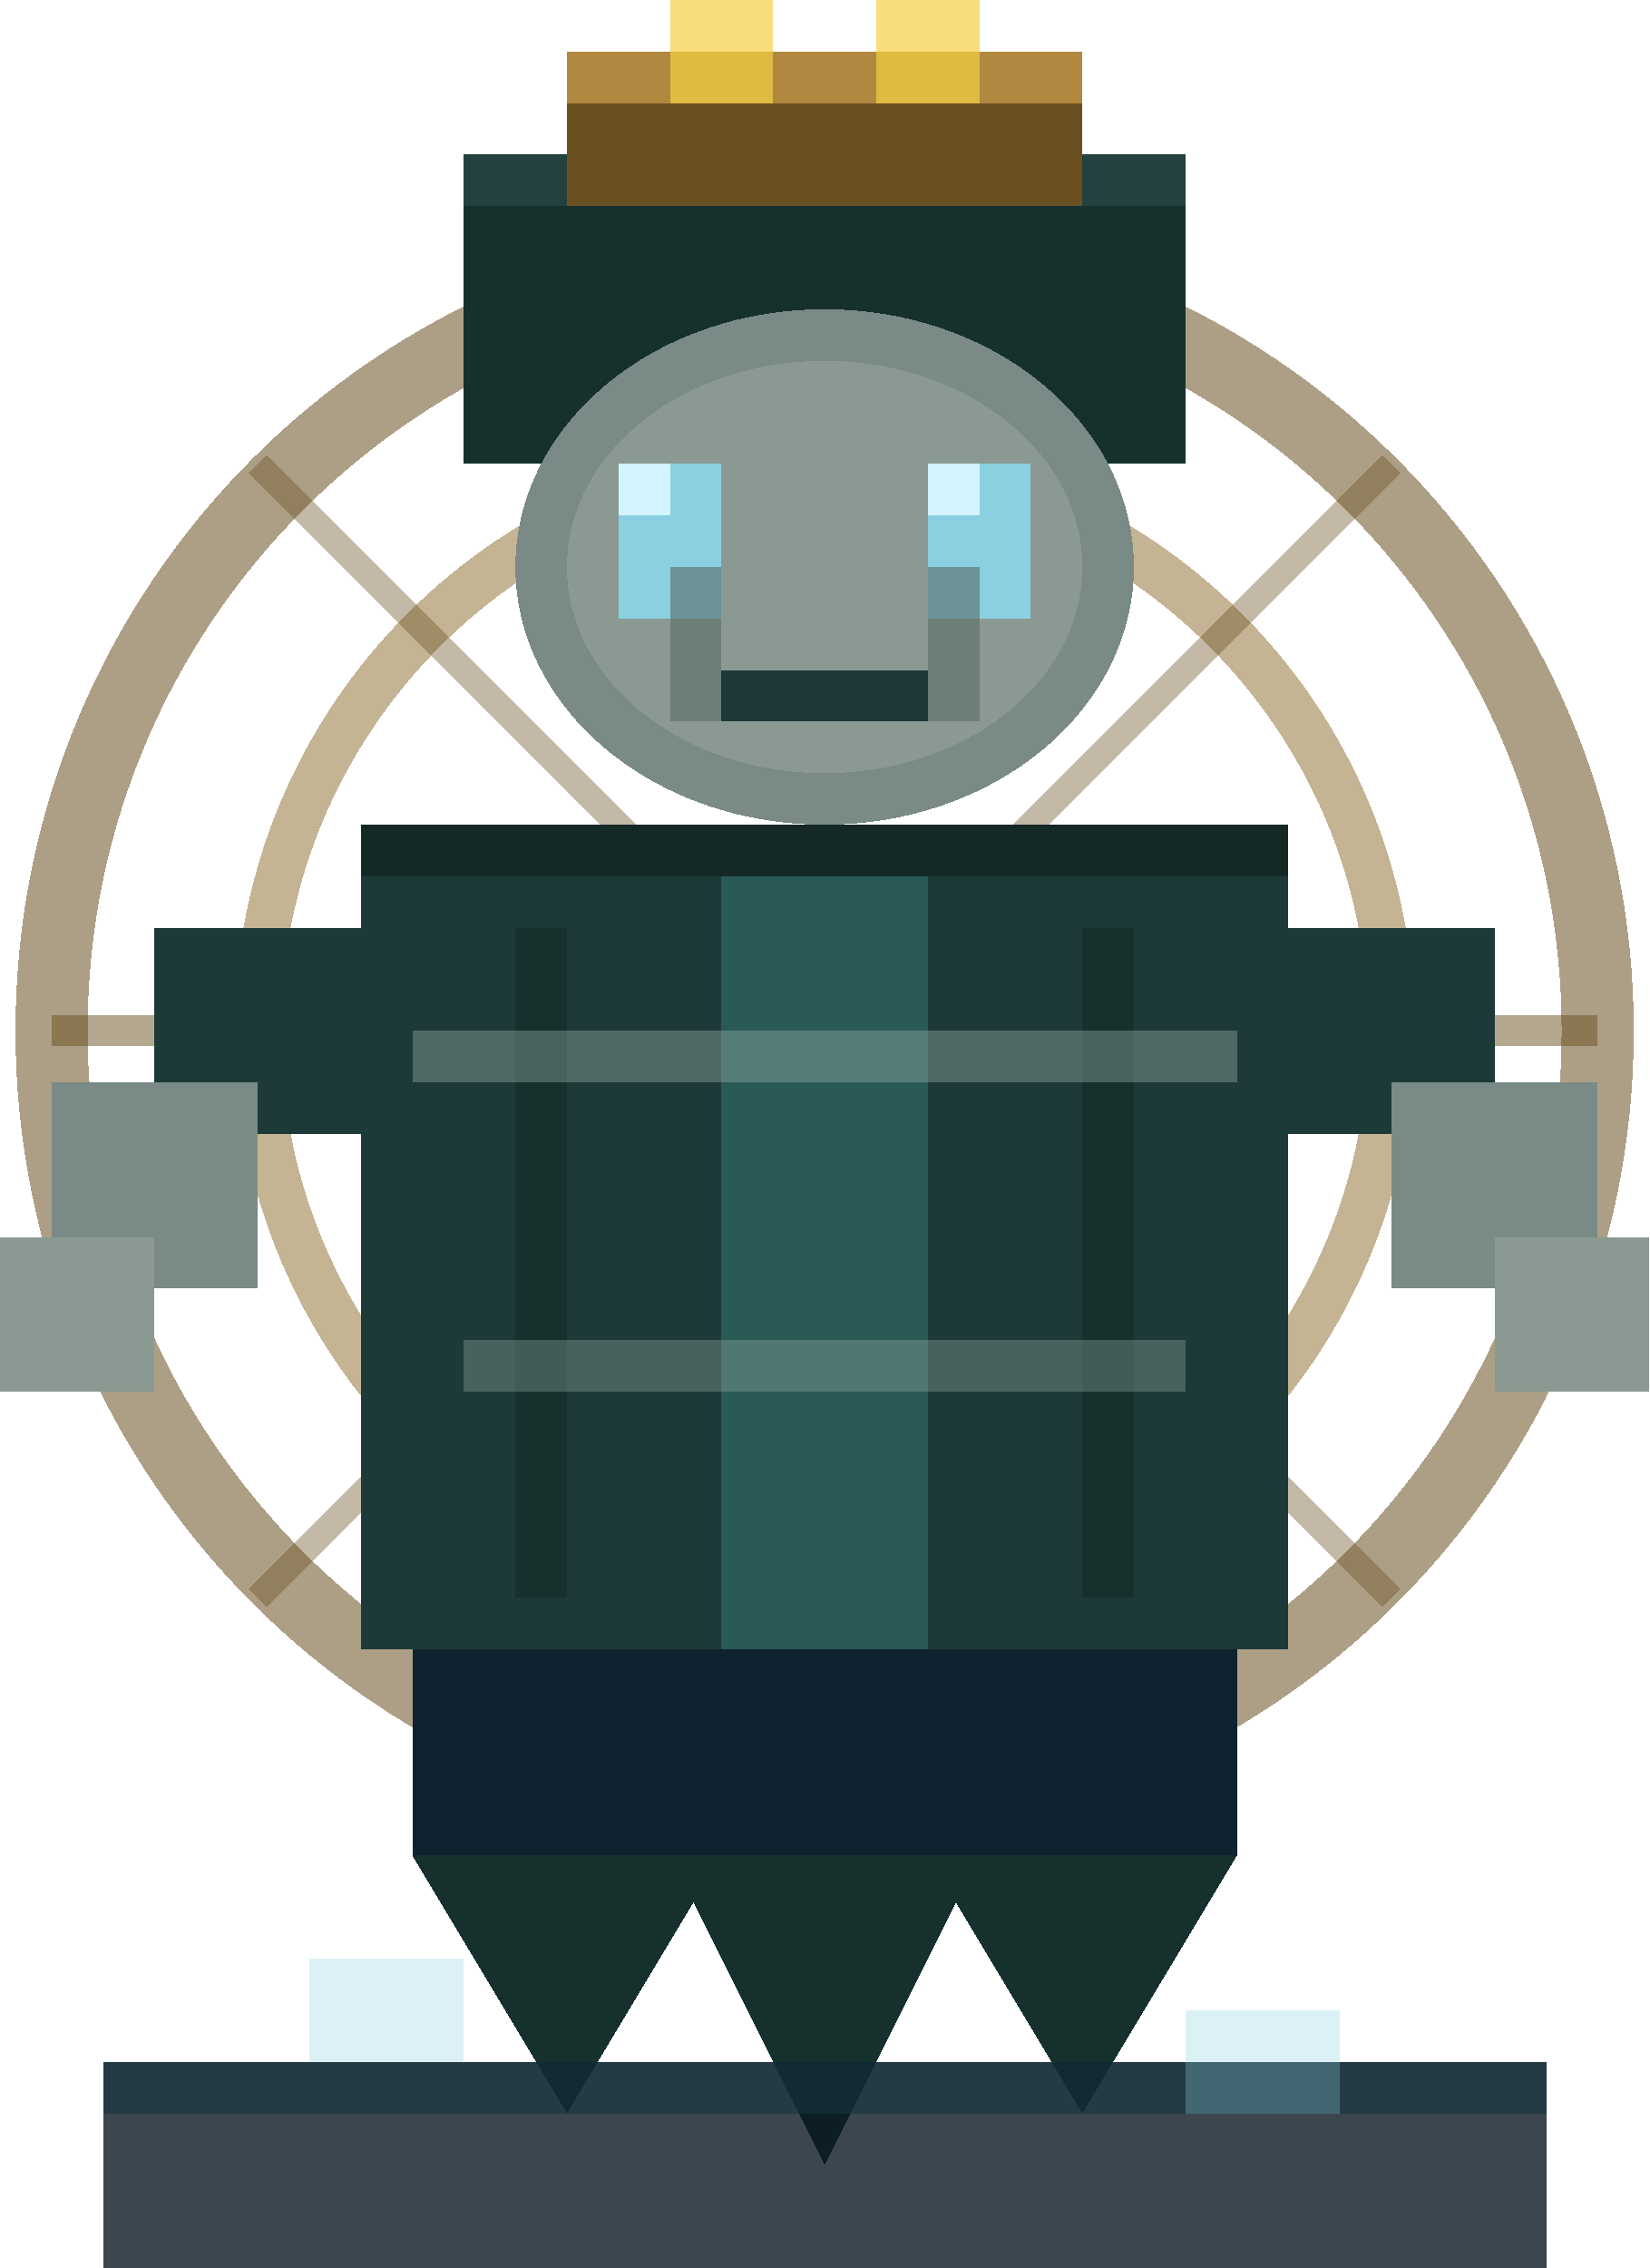
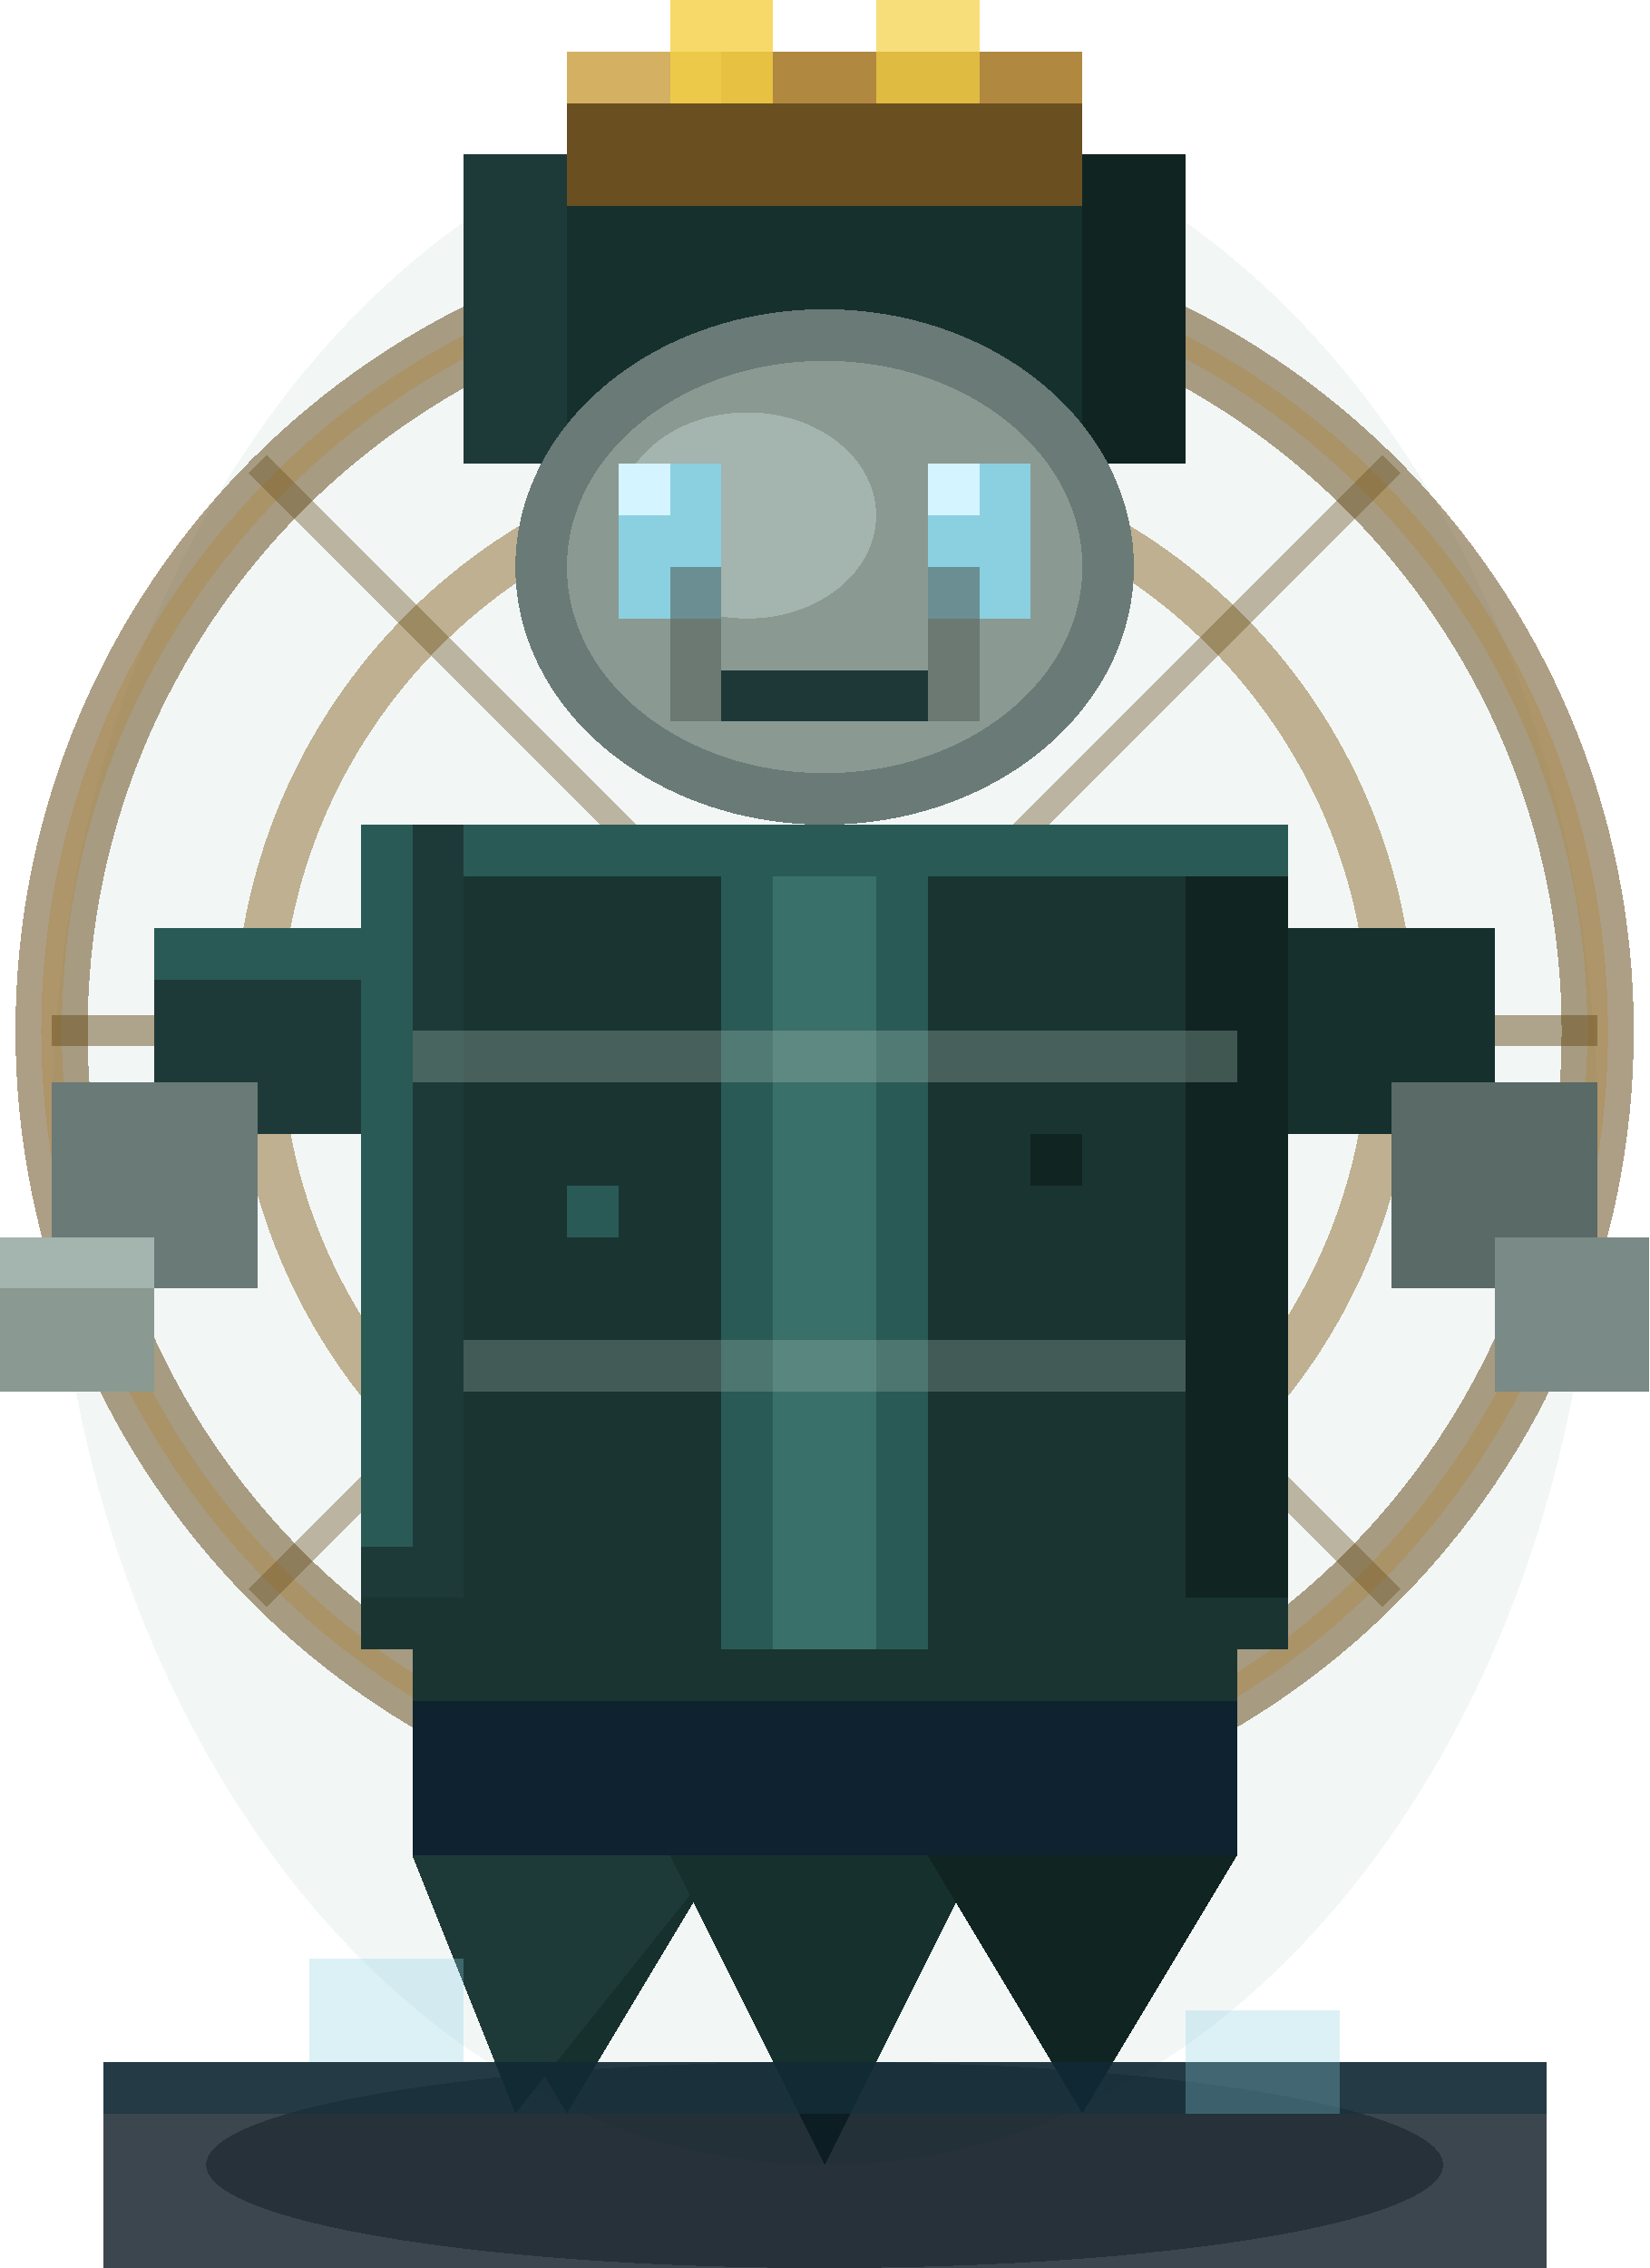
<svg xmlns="http://www.w3.org/2000/svg" viewBox="0 0 32 44" shape-rendering="crispEdges" preserveAspectRatio="xMidYMax meet" aria-label="The Drowned Custodian">
+   <ellipse cx="16" cy="22" rx="15" ry="20" fill="#3a8278" opacity="0.07" />
+   <ellipse cx="16" cy="42" rx="12" ry="2" fill="#000" opacity="0.42" />
  <circle cx="16" cy="20" r="15" fill="none" stroke="#6a5020" stroke-width="1.4" opacity="0.55" />
+   <circle cx="16" cy="20" r="15" fill="none" stroke="#b08840" stroke-width="0.4" opacity="0.4" />
  <circle cx="16" cy="20" r="11" fill="none" stroke="#8a6a2a" stroke-width="0.9" opacity="0.5" />
  <line x1="16" y1="5" x2="16" y2="35" stroke="#6a5020" stroke-width="0.6" opacity="0.5" />
  <line x1="1" y1="20" x2="31" y2="20" stroke="#6a5020" stroke-width="0.6" opacity="0.5" />
  <line x1="5" y1="9" x2="27" y2="31" stroke="#6a5020" stroke-width="0.5" opacity="0.4" />
  <line x1="27" y1="9" x2="5" y2="31" stroke="#6a5020" stroke-width="0.5" opacity="0.4" />
  <circle cx="16" cy="20" r="3" fill="#5a4418" opacity="0.7" />
  <rect x="9" y="3" width="14" height="6" fill="#16302e" />
-   <rect x="9" y="3" width="14" height="1" fill="#23413e" />
+   <rect x="9" y="3" width="14" height="1" fill="#2a5a56" />
+   <rect x="9" y="3" width="2" height="6" fill="#1e3a38" />
+   <rect x="21" y="3" width="2" height="6" fill="#102422" />
  <rect x="11" y="1" width="10" height="3" fill="#6a5020" />
  <rect x="11" y="1" width="10" height="1" fill="#b08840" />
-   <rect x="13" y="0" width="2" height="2" fill="#f4d042" opacity="0.7" />
+   <rect x="11" y="1" width="3" height="1" fill="#d4b062" />
+   <rect x="13" y="0" width="2" height="2" fill="#f4d042" opacity="0.8" />
  <rect x="17" y="0" width="2" height="2" fill="#f4d042" opacity="0.7" />
-   <ellipse cx="16" cy="11" rx="6" ry="5" fill="#7a8a86" />
+   <ellipse cx="16" cy="11" rx="6" ry="5" fill="#6a7a76" />
  <ellipse cx="16" cy="11" rx="5" ry="4" fill="#8a9a92" />
+   <ellipse cx="14.5" cy="10" rx="2.5" ry="2" fill="#a4b4ae" />
  <rect x="12" y="9" width="2" height="3" fill="#8ad0e0" />
  <rect x="18" y="9" width="2" height="3" fill="#8ad0e0" />
  <rect x="12" y="9" width="1" height="1" fill="#d4f4ff" />
  <rect x="18" y="9" width="1" height="1" fill="#d4f4ff" />
  <rect x="14" y="13" width="4" height="1" fill="#1e3838" />
-   <rect x="13" y="11" width="1" height="3" fill="#5a6a66" opacity="0.6" />
-   <rect x="18" y="11" width="1" height="3" fill="#5a6a66" opacity="0.6" />
-   <rect x="7" y="16" width="18" height="16" fill="#1e3a38" />
-   <rect x="7" y="16" width="18" height="1" fill="#142826" />
+   <rect x="13" y="11" width="1" height="3" fill="#56625e" opacity="0.6" />
+   <rect x="18" y="11" width="1" height="3" fill="#56625e" opacity="0.6" />
+   <rect x="7" y="16" width="18" height="16" fill="#1a3432" />
+   <rect x="7" y="16" width="18" height="1" fill="#2a5a56" />
+   <rect x="7" y="16" width="2" height="15" fill="#1e3a38" />
+   <rect x="7" y="16" width="1" height="14" fill="#2a5a56" />
+   <rect x="23" y="17" width="2" height="14" fill="#102422" />
  <rect x="14" y="17" width="4" height="15" fill="#2a5a56" />
-   <rect x="10" y="18" width="1" height="13" fill="#16302e" />
-   <rect x="21" y="18" width="1" height="13" fill="#16302e" />
-   <rect x="8" y="20" width="16" height="1" fill="#a8c0b8" opacity="0.35" />
-   <rect x="9" y="26" width="14" height="1" fill="#a8c0b8" opacity="0.3" />
+   <rect x="15" y="17" width="2" height="15" fill="#3a706a" />
+   <rect x="8" y="20" width="16" height="1" fill="#a8c0b8" opacity="0.32" />
+   <rect x="9" y="26" width="14" height="1" fill="#a8c0b8" opacity="0.28" />
+   <rect x="11" y="23" width="1" height="1" fill="#2a5a56" />
+   <rect x="20" y="22" width="1" height="1" fill="#102422" />
  <rect x="3" y="18" width="4" height="4" fill="#1e3a38" />
-   <rect x="1" y="21" width="4" height="4" fill="#7a8a86" />
+   <rect x="3" y="18" width="4" height="1" fill="#2a5a56" />
+   <rect x="1" y="21" width="4" height="4" fill="#6a7a76" />
  <rect x="0" y="24" width="3" height="3" fill="#8a9a92" />
-   <rect x="25" y="18" width="4" height="4" fill="#1e3a38" />
-   <rect x="27" y="21" width="4" height="4" fill="#7a8a86" />
-   <rect x="29" y="24" width="3" height="3" fill="#8a9a92" />
+   <rect x="0" y="24" width="3" height="1" fill="#a4b4ae" />
+   <rect x="25" y="18" width="4" height="4" fill="#16302e" />
+   <rect x="27" y="21" width="4" height="4" fill="#5a6a66" />
+   <rect x="29" y="24" width="3" height="3" fill="#7a8a86" />
  <rect x="8" y="32" width="16" height="4" fill="#0e2230" />
+   <rect x="8" y="32" width="16" height="1" fill="#1a3432" />
  <polygon points="8,36 11,41 14,36" fill="#16302e" />
+   <polygon points="8,36 10,41 14,36" fill="#1e3a38" />
  <polygon points="13,36 16,42 19,36" fill="#16302e" />
-   <polygon points="18,36 21,41 24,36" fill="#16302e" />
+   <polygon points="18,36 21,41 24,36" fill="#102422" />
  <rect x="2" y="40" width="28" height="4" fill="#0a1822" opacity="0.8" />
  <rect x="2" y="40" width="28" height="1" fill="#14323e" opacity="0.6" />
  <rect x="6" y="38" width="3" height="2" fill="#8ad0e0" opacity="0.3" />
  <rect x="23" y="39" width="3" height="2" fill="#8ad0e0" opacity="0.3" />
</svg>
